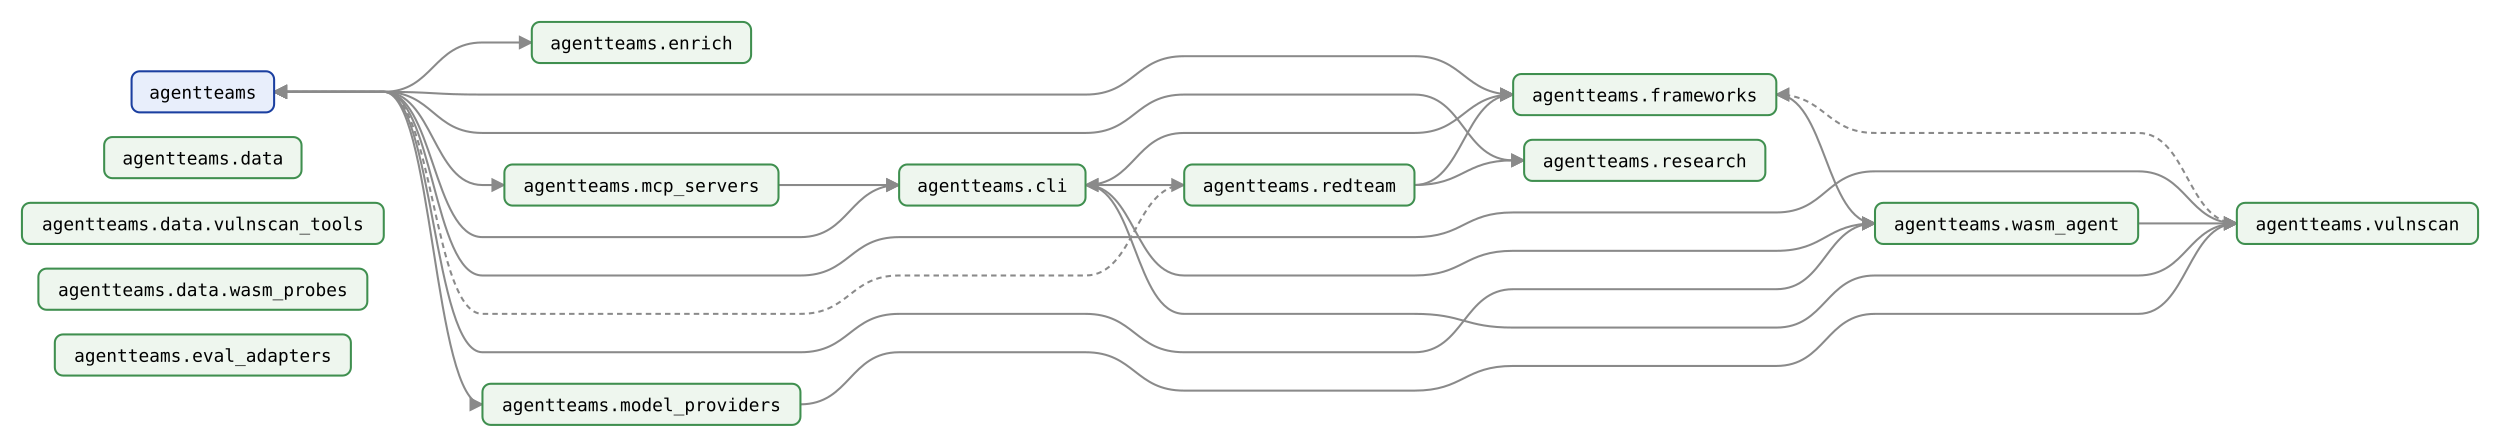
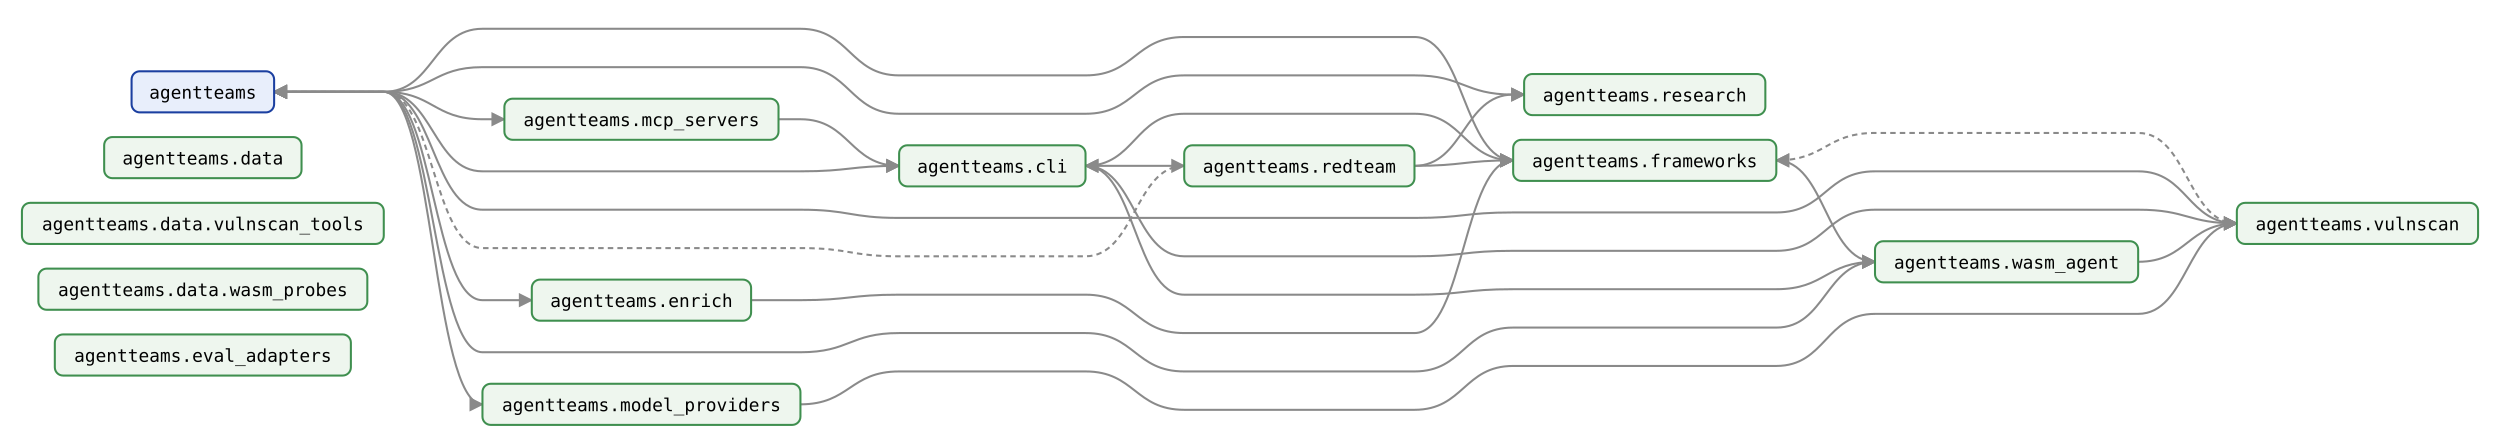
<svg xmlns="http://www.w3.org/2000/svg" viewBox="0 0 1824 326" width="1824" height="326" font-family="monospace">
  <defs>
    <marker id="arrow" viewBox="0 0 10 10" refX="9" refY="5" markerWidth="7" markerHeight="7" orient="auto-start-reverse">
      <polygon points="0,0 10,5 0,10" fill="#8a8a8a" />
    </marker>
  </defs>
-   <path d="M200,67 L280,67 C316,67 316,173 352,173 L584,173 C620,173 620,135 656,135" fill="none" stroke="#8a8a8a" stroke-width="1.5" marker-start="url(#arrow)" marker-end="url(#arrow)" />
-   <path d="M200,67 L280,67 C316,67 316,31 352,31 L388,31" fill="none" stroke="#8a8a8a" stroke-width="1.5" marker-start="url(#arrow)" marker-end="url(#arrow)" />
-   <path d="M200,67 L280,67 C316,67 316,69 352,69 L584,69 L656,69 L792,69 C828,69 828,41 864,41 L1032,41 C1068,41 1068,69 1104,69" fill="none" stroke="#8a8a8a" stroke-width="1.5" marker-start="url(#arrow)" marker-end="url(#arrow)" />
-   <path d="M200,67 L280,67 C316,67 316,135 352,135 L368,135" fill="none" stroke="#8a8a8a" stroke-width="1.5" marker-start="url(#arrow)" marker-end="url(#arrow)" />
+   <path d="M200,67 L280,67 C316,67 316,125 352,125 L584,125 C620,125 620,121 656,121" fill="none" stroke="#8a8a8a" stroke-width="1.5" marker-start="url(#arrow)" marker-end="url(#arrow)" />
+   <path d="M200,67 L280,67 C316,67 316,219 352,219 L388,219" fill="none" stroke="#8a8a8a" stroke-width="1.5" marker-start="url(#arrow)" marker-end="url(#arrow)" />
+   <path d="M200,67 L280,67 C316,67 316,21 352,21 L584,21 C620,21 620,55 656,55 L792,55 C828,55 828,27 864,27 L1032,27 C1068,27 1068,117 1104,117" fill="none" stroke="#8a8a8a" stroke-width="1.5" marker-start="url(#arrow)" marker-end="url(#arrow)" />
+   <path d="M200,67 L280,67 C316,67 316,87 352,87 L368,87" fill="none" stroke="#8a8a8a" stroke-width="1.5" marker-start="url(#arrow)" marker-end="url(#arrow)" />
  <path d="M200,67 L280,67 C316,67 316,295 352,295" fill="none" stroke="#8a8a8a" stroke-width="1.5" marker-start="url(#arrow)" marker-end="url(#arrow)" />
-   <path d="M200,67 L280,67 C316,67 316,97 352,97 L584,97 L656,97 L792,97 C828,97 828,69 864,69 L1032,69 C1068,69 1068,117 1104,117 L1112,117" fill="none" stroke="#8a8a8a" stroke-width="1.5" marker-start="url(#arrow)" marker-end="url(#arrow)" />
-   <path d="M200,67 L280,67 C316,67 316,201 352,201 L584,201 C620,201 620,173 656,173 L792,173 L864,173 L1032,173 C1068,173 1068,155 1104,155 L1296,155 C1332,155 1332,125 1368,125 L1560,125 C1596,125 1596,163 1632,163" fill="none" stroke="#8a8a8a" stroke-width="1.5" marker-start="url(#arrow)" marker-end="url(#arrow)" />
-   <path d="M200,67 L280,67 C316,67 316,257 352,257 L584,257 C620,257 620,229 656,229 L792,229 C828,229 828,257 864,257 L1032,257 C1068,257 1068,211 1104,211 L1296,211 C1332,211 1332,163 1368,163" fill="none" stroke="#8a8a8a" stroke-width="1.5" marker-start="url(#arrow)" marker-end="url(#arrow)" />
-   <path d="M792,135 C828,135 828,97 864,97 L1032,97 C1068,97 1068,69 1104,69" fill="none" stroke="#8a8a8a" stroke-width="1.5" marker-start="url(#arrow)" marker-end="url(#arrow)" />
-   <path d="M792,135 L864,135" fill="none" stroke="#8a8a8a" stroke-width="1.5" marker-end="url(#arrow)" />
-   <path d="M792,135 C828,135 828,229 864,229 L1032,229 C1068,229 1068,239 1104,239 L1296,239 C1332,239 1332,201 1368,201 L1560,201 C1596,201 1596,163 1632,163" fill="none" stroke="#8a8a8a" stroke-width="1.5" marker-start="url(#arrow)" marker-end="url(#arrow)" />
-   <path d="M792,135 C828,135 828,201 864,201 L1032,201 C1068,201 1068,183 1104,183 L1296,183 C1332,183 1332,163 1368,163" fill="none" stroke="#8a8a8a" stroke-width="1.5" marker-end="url(#arrow)" />
-   <path d="M1296,69 C1332,69 1332,163 1368,163" fill="none" stroke="#8a8a8a" stroke-width="1.5" marker-start="url(#arrow)" marker-end="url(#arrow)" />
-   <path d="M568,135 L584,135 L656,135" fill="none" stroke="#8a8a8a" stroke-width="1.5" marker-end="url(#arrow)" />
-   <path d="M584,295 C620,295 620,257 656,257 L792,257 C828,257 828,285 864,285 L1032,285 C1068,285 1068,267 1104,267 L1296,267 C1332,267 1332,229 1368,229 L1560,229 C1596,229 1596,163 1632,163" fill="none" stroke="#8a8a8a" stroke-width="1.5" marker-end="url(#arrow)" />
-   <path d="M864,135 C828,135 828,201 792,201 L656,201 C620,201 620,229 584,229 L352,229 C316,229 316,67 280,67 L200,67" fill="none" stroke="#8a8a8a" stroke-width="1.5" stroke-dasharray="4,3" marker-end="url(#arrow)" />
-   <path d="M1032,135 C1068,135 1068,69 1104,69" fill="none" stroke="#8a8a8a" stroke-width="1.5" marker-end="url(#arrow)" />
-   <path d="M1032,135 C1068,135 1068,117 1104,117 L1112,117" fill="none" stroke="#8a8a8a" stroke-width="1.5" marker-end="url(#arrow)" />
-   <path d="M1632,163 C1596,163 1596,97 1560,97 L1368,97 C1332,97 1332,69 1296,69" fill="none" stroke="#8a8a8a" stroke-width="1.5" stroke-dasharray="4,3" marker-end="url(#arrow)" />
-   <path d="M1560,163 L1632,163" fill="none" stroke="#8a8a8a" stroke-width="1.5" marker-end="url(#arrow)" />
+   <path d="M200,67 L280,67 C316,67 316,49 352,49 L584,49 C620,49 620,83 656,83 L792,83 C828,83 828,55 864,55 L1032,55 C1068,55 1068,69 1104,69 L1112,69" fill="none" stroke="#8a8a8a" stroke-width="1.5" marker-start="url(#arrow)" marker-end="url(#arrow)" />
+   <path d="M200,67 L280,67 C316,67 316,153 352,153 L584,153 C620,153 620,159 656,159 L792,159 L864,159 L1032,159 C1068,159 1068,155 1104,155 L1296,155 C1332,155 1332,125 1368,125 L1560,125 C1596,125 1596,163 1632,163" fill="none" stroke="#8a8a8a" stroke-width="1.5" marker-start="url(#arrow)" marker-end="url(#arrow)" />
+   <path d="M200,67 L280,67 C316,67 316,257 352,257 L584,257 C620,257 620,243 656,243 L792,243 C828,243 828,271 864,271 L1032,271 C1068,271 1068,239 1104,239 L1296,239 C1332,239 1332,191 1368,191" fill="none" stroke="#8a8a8a" stroke-width="1.5" marker-start="url(#arrow)" marker-end="url(#arrow)" />
+   <path d="M792,121 C828,121 828,83 864,83 L1032,83 C1068,83 1068,117 1104,117" fill="none" stroke="#8a8a8a" stroke-width="1.5" marker-start="url(#arrow)" marker-end="url(#arrow)" />
+   <path d="M792,121 L864,121" fill="none" stroke="#8a8a8a" stroke-width="1.5" marker-end="url(#arrow)" />
+   <path d="M792,121 C828,121 828,187 864,187 L1032,187 C1068,187 1068,183 1104,183 L1296,183 C1332,183 1332,153 1368,153 L1560,153 C1596,153 1596,163 1632,163" fill="none" stroke="#8a8a8a" stroke-width="1.5" marker-start="url(#arrow)" marker-end="url(#arrow)" />
+   <path d="M792,121 C828,121 828,215 864,215 L1032,215 C1068,215 1068,211 1104,211 L1296,211 C1332,211 1332,191 1368,191" fill="none" stroke="#8a8a8a" stroke-width="1.5" marker-end="url(#arrow)" />
+   <path d="M548,219 L584,219 C620,219 620,215 656,215 L792,215 C828,215 828,243 864,243 L1032,243 C1068,243 1068,117 1104,117" fill="none" stroke="#8a8a8a" stroke-width="1.5" marker-end="url(#arrow)" />
+   <path d="M1296,117 C1332,117 1332,191 1368,191" fill="none" stroke="#8a8a8a" stroke-width="1.5" marker-start="url(#arrow)" marker-end="url(#arrow)" />
+   <path d="M568,87 L584,87 C620,87 620,121 656,121" fill="none" stroke="#8a8a8a" stroke-width="1.5" marker-end="url(#arrow)" />
+   <path d="M584,295 C620,295 620,271 656,271 L792,271 C828,271 828,299 864,299 L1032,299 C1068,299 1068,267 1104,267 L1296,267 C1332,267 1332,229 1368,229 L1560,229 C1596,229 1596,163 1632,163" fill="none" stroke="#8a8a8a" stroke-width="1.5" marker-end="url(#arrow)" />
+   <path d="M864,121 C828,121 828,187 792,187 L656,187 C620,187 620,181 584,181 L352,181 C316,181 316,67 280,67 L200,67" fill="none" stroke="#8a8a8a" stroke-width="1.5" stroke-dasharray="4,3" marker-end="url(#arrow)" />
+   <path d="M1032,121 C1068,121 1068,117 1104,117" fill="none" stroke="#8a8a8a" stroke-width="1.5" marker-end="url(#arrow)" />
+   <path d="M1032,121 C1068,121 1068,69 1104,69 L1112,69" fill="none" stroke="#8a8a8a" stroke-width="1.5" marker-end="url(#arrow)" />
+   <path d="M1632,163 C1596,163 1596,97 1560,97 L1368,97 C1332,97 1332,117 1296,117" fill="none" stroke="#8a8a8a" stroke-width="1.5" stroke-dasharray="4,3" marker-end="url(#arrow)" />
+   <path d="M1560,191 C1596,191 1596,163 1632,163" fill="none" stroke="#8a8a8a" stroke-width="1.5" marker-end="url(#arrow)" />
  <rect x="96" y="52" width="104" height="30" rx="6" fill="#e8eefb" stroke="#1b3fa0" stroke-width="1.5" />
  <text x="148" y="72" font-size="13" text-anchor="middle" fill="#000000">agentteams</text>
-   <rect x="656" y="120" width="136" height="30" rx="6" fill="#eef6ee" stroke="#3f8f4f" stroke-width="1.5" />
-   <text x="724" y="140" font-size="13" text-anchor="middle" fill="#000000">agentteams.cli</text>
+   <rect x="656" y="106" width="136" height="30" rx="6" fill="#eef6ee" stroke="#3f8f4f" stroke-width="1.5" />
+   <text x="724" y="126" font-size="13" text-anchor="middle" fill="#000000">agentteams.cli</text>
  <rect x="76" y="100" width="144" height="30" rx="6" fill="#eef6ee" stroke="#3f8f4f" stroke-width="1.5" />
  <text x="148" y="120" font-size="13" text-anchor="middle" fill="#000000">agentteams.data</text>
  <rect x="16" y="148" width="264" height="30" rx="6" fill="#eef6ee" stroke="#3f8f4f" stroke-width="1.5" />
  <text x="148" y="168" font-size="13" text-anchor="middle" fill="#000000">agentteams.data.vulnscan_tools</text>
  <rect x="28" y="196" width="240" height="30" rx="6" fill="#eef6ee" stroke="#3f8f4f" stroke-width="1.5" />
  <text x="148" y="216" font-size="13" text-anchor="middle" fill="#000000">agentteams.data.wasm_probes</text>
-   <rect x="388" y="16" width="160" height="30" rx="6" fill="#eef6ee" stroke="#3f8f4f" stroke-width="1.5" />
-   <text x="468" y="36" font-size="13" text-anchor="middle" fill="#000000">agentteams.enrich</text>
+   <rect x="388" y="204" width="160" height="30" rx="6" fill="#eef6ee" stroke="#3f8f4f" stroke-width="1.5" />
+   <text x="468" y="224" font-size="13" text-anchor="middle" fill="#000000">agentteams.enrich</text>
  <rect x="40" y="244" width="216" height="30" rx="6" fill="#eef6ee" stroke="#3f8f4f" stroke-width="1.5" />
  <text x="148" y="264" font-size="13" text-anchor="middle" fill="#000000">agentteams.eval_adapters</text>
-   <rect x="1104" y="54" width="192" height="30" rx="6" fill="#eef6ee" stroke="#3f8f4f" stroke-width="1.5" />
-   <text x="1200" y="74" font-size="13" text-anchor="middle" fill="#000000">agentteams.frameworks</text>
-   <rect x="368" y="120" width="200" height="30" rx="6" fill="#eef6ee" stroke="#3f8f4f" stroke-width="1.5" />
-   <text x="468" y="140" font-size="13" text-anchor="middle" fill="#000000">agentteams.mcp_servers</text>
+   <rect x="1104" y="102" width="192" height="30" rx="6" fill="#eef6ee" stroke="#3f8f4f" stroke-width="1.5" />
+   <text x="1200" y="122" font-size="13" text-anchor="middle" fill="#000000">agentteams.frameworks</text>
+   <rect x="368" y="72" width="200" height="30" rx="6" fill="#eef6ee" stroke="#3f8f4f" stroke-width="1.5" />
+   <text x="468" y="92" font-size="13" text-anchor="middle" fill="#000000">agentteams.mcp_servers</text>
  <rect x="352" y="280" width="232" height="30" rx="6" fill="#eef6ee" stroke="#3f8f4f" stroke-width="1.5" />
  <text x="468" y="300" font-size="13" text-anchor="middle" fill="#000000">agentteams.model_providers</text>
-   <rect x="864" y="120" width="168" height="30" rx="6" fill="#eef6ee" stroke="#3f8f4f" stroke-width="1.5" />
-   <text x="948" y="140" font-size="13" text-anchor="middle" fill="#000000">agentteams.redteam</text>
-   <rect x="1112" y="102" width="176" height="30" rx="6" fill="#eef6ee" stroke="#3f8f4f" stroke-width="1.5" />
-   <text x="1200" y="122" font-size="13" text-anchor="middle" fill="#000000">agentteams.research</text>
+   <rect x="864" y="106" width="168" height="30" rx="6" fill="#eef6ee" stroke="#3f8f4f" stroke-width="1.5" />
+   <text x="948" y="126" font-size="13" text-anchor="middle" fill="#000000">agentteams.redteam</text>
+   <rect x="1112" y="54" width="176" height="30" rx="6" fill="#eef6ee" stroke="#3f8f4f" stroke-width="1.5" />
+   <text x="1200" y="74" font-size="13" text-anchor="middle" fill="#000000">agentteams.research</text>
  <rect x="1632" y="148" width="176" height="30" rx="6" fill="#eef6ee" stroke="#3f8f4f" stroke-width="1.5" />
  <text x="1720" y="168" font-size="13" text-anchor="middle" fill="#000000">agentteams.vulnscan</text>
-   <rect x="1368" y="148" width="192" height="30" rx="6" fill="#eef6ee" stroke="#3f8f4f" stroke-width="1.5" />
-   <text x="1464" y="168" font-size="13" text-anchor="middle" fill="#000000">agentteams.wasm_agent</text>
+   <rect x="1368" y="176" width="192" height="30" rx="6" fill="#eef6ee" stroke="#3f8f4f" stroke-width="1.5" />
+   <text x="1464" y="196" font-size="13" text-anchor="middle" fill="#000000">agentteams.wasm_agent</text>
</svg>
